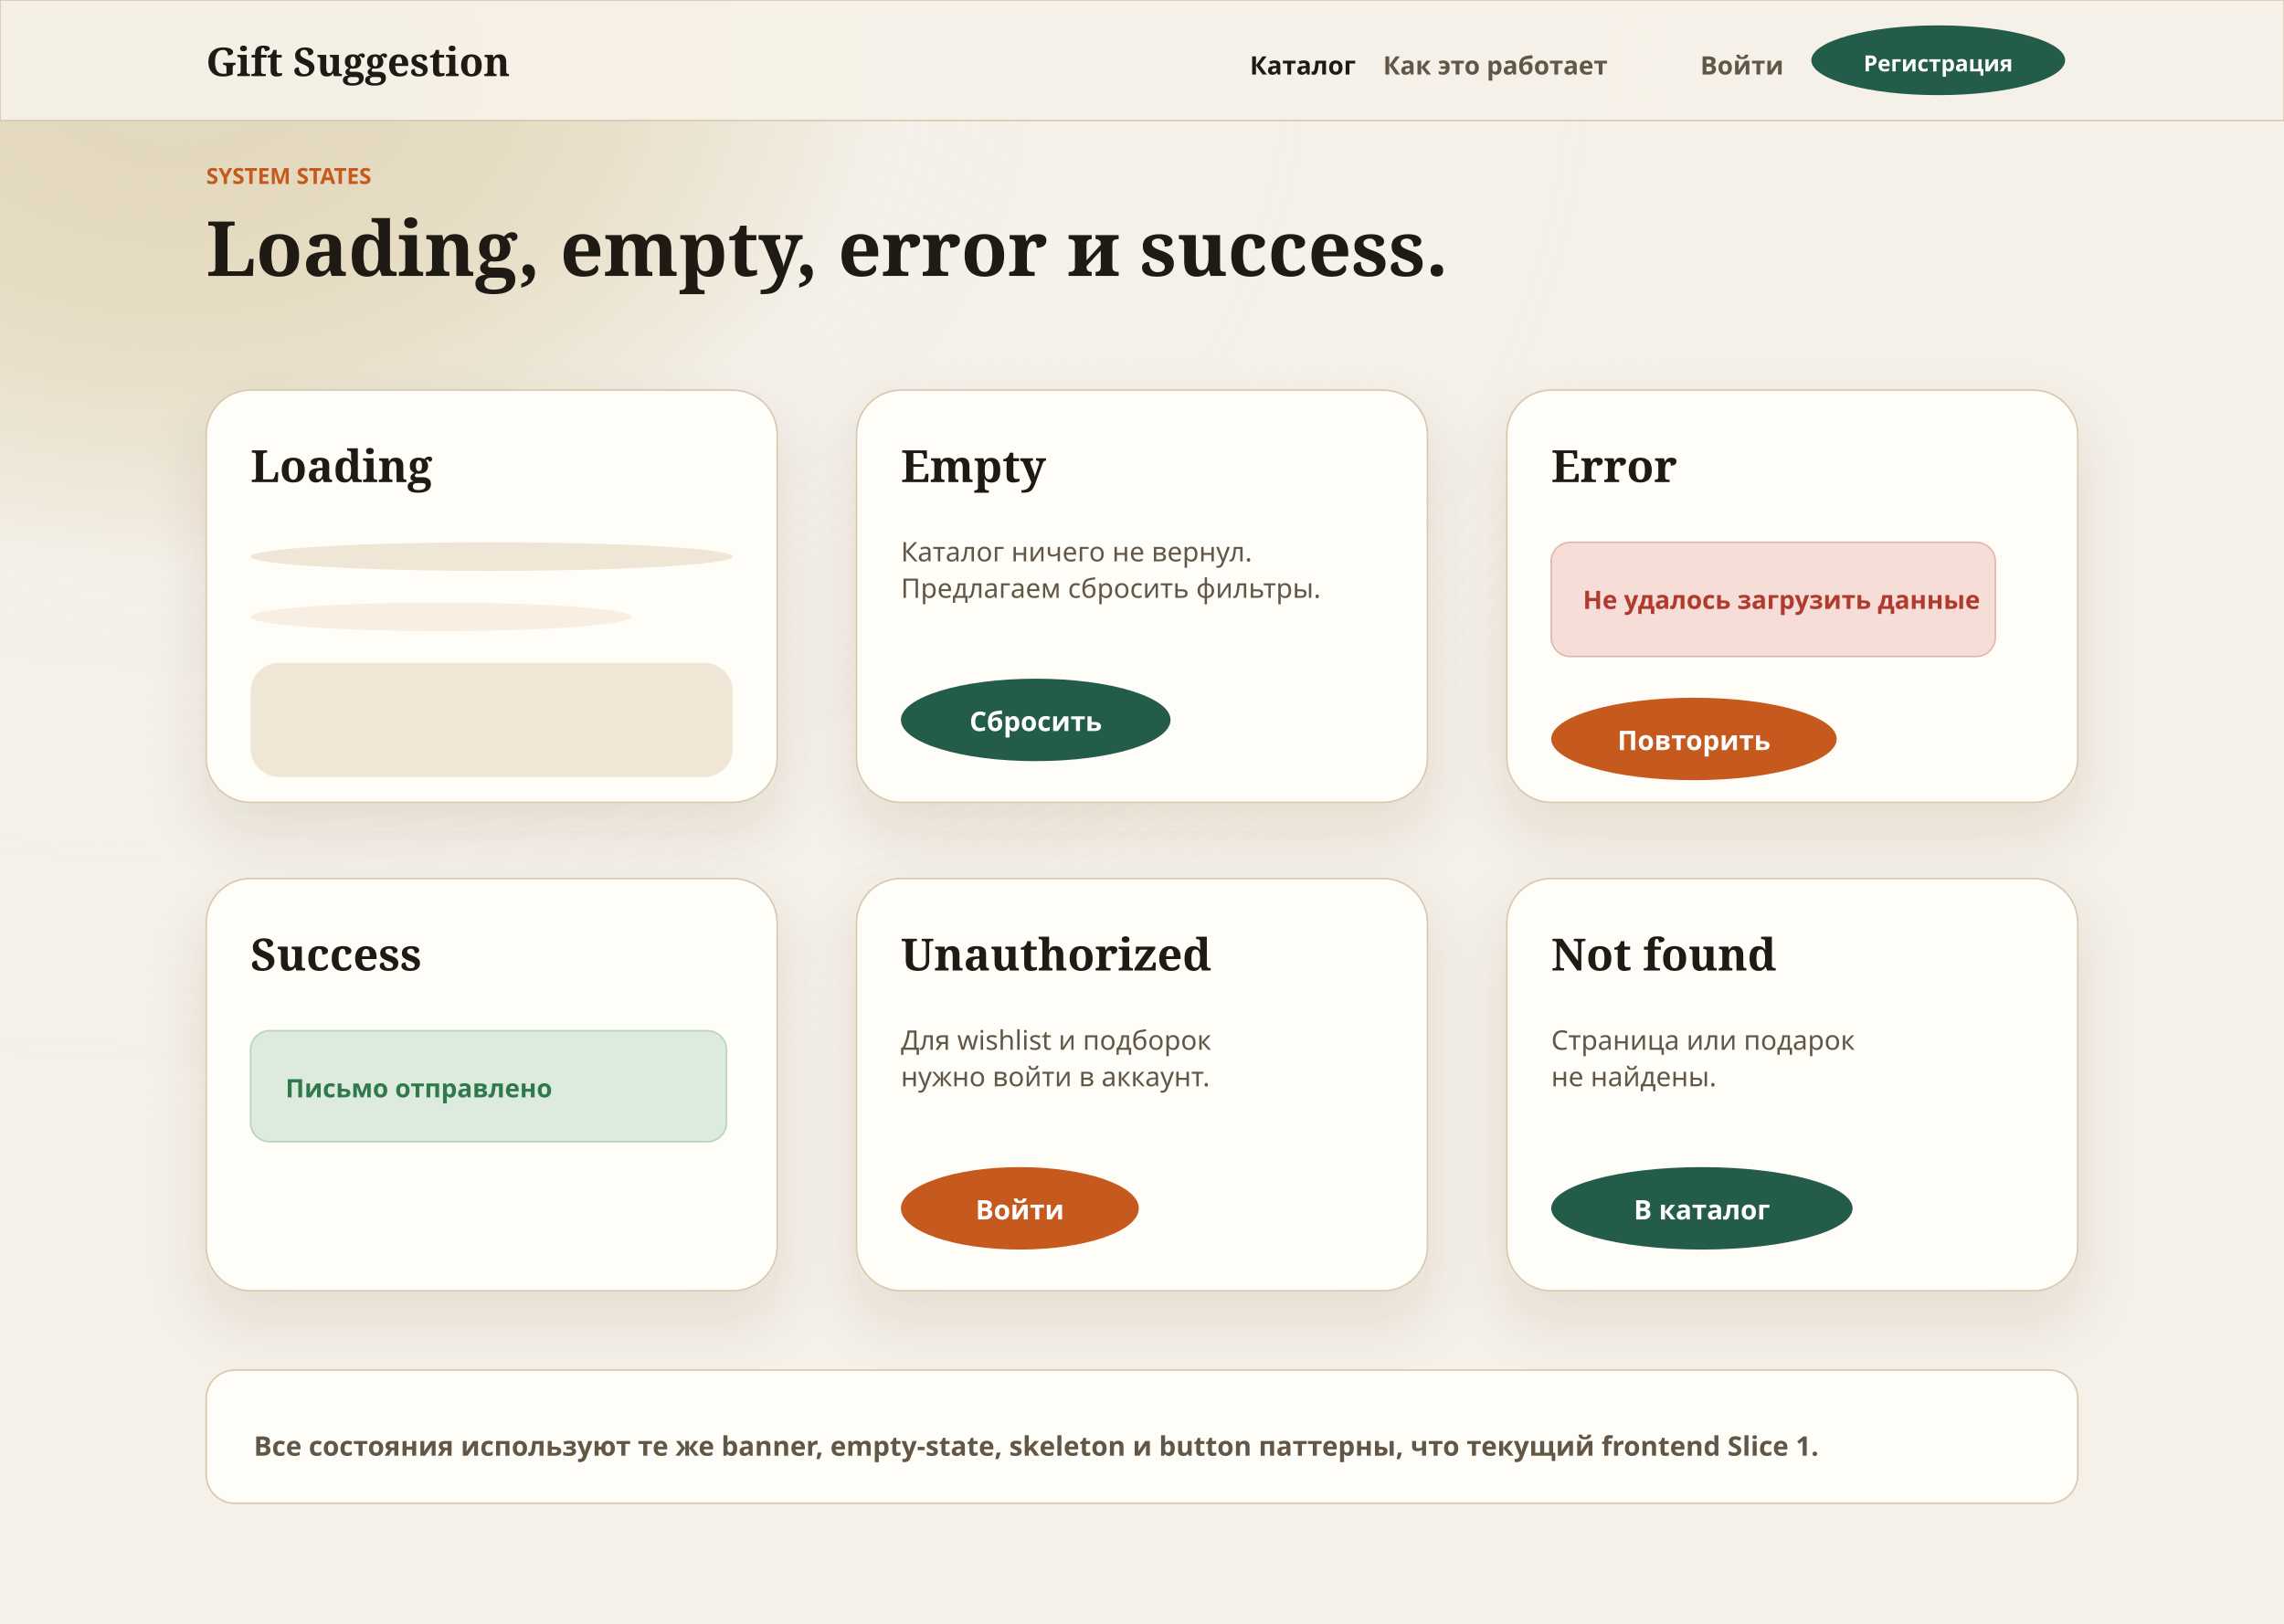
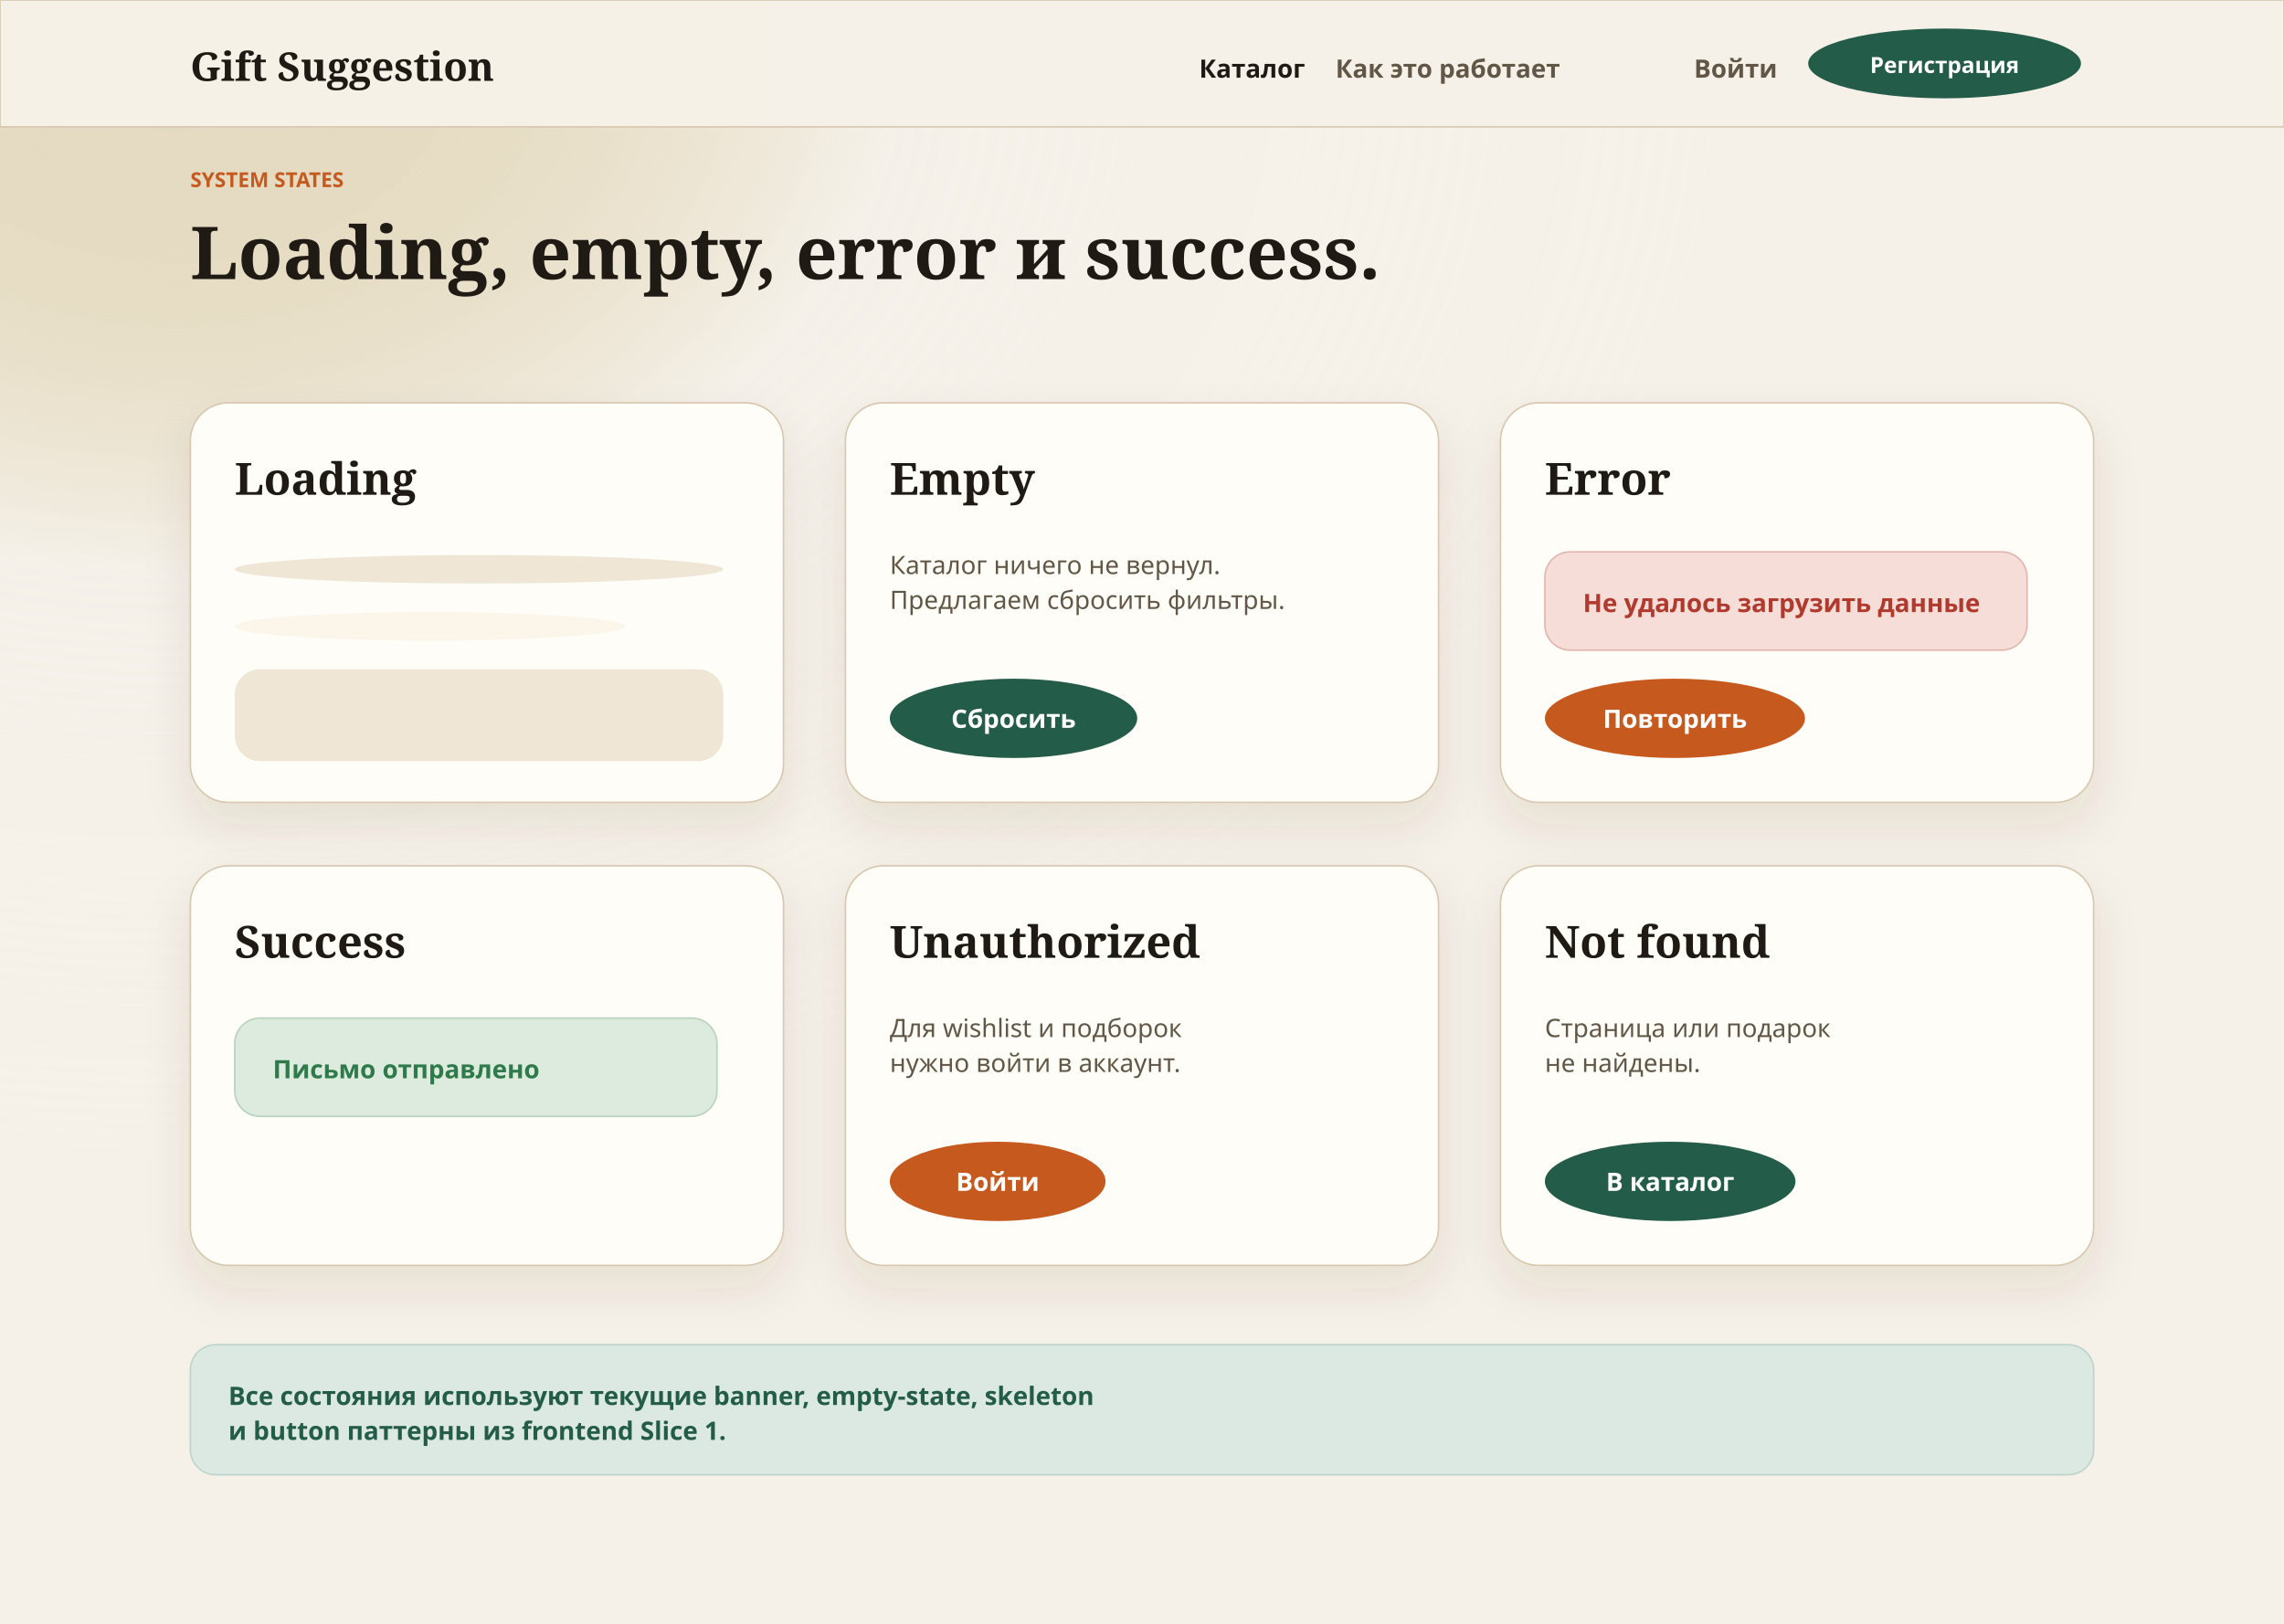
<svg xmlns="http://www.w3.org/2000/svg" width="1440" height="1024" viewBox="0 0 1440 1024" role="img" aria-label="14 System states final mockup">
  <defs>
    <radialGradient id="warmGlow" cx="0.08" cy="0.04" r="0.68">
-       <stop offset="0" stop-color="#cbae63" stop-opacity="0.34" />
-       <stop offset="0.46" stop-color="#f6f1e8" stop-opacity="0.8" />
+       <stop offset="0" stop-color="#cbae63" stop-opacity="0.30" />
+       <stop offset="0.46" stop-color="#f6f1e8" stop-opacity="0.82" />
      <stop offset="1" stop-color="#f6f1e8" />
    </radialGradient>
-     <filter id="shadow" x="-20%" y="-20%" width="140%" height="160%">
-       <feDropShadow dx="0" dy="18" stdDeviation="18" flood-color="#4d3319" flood-opacity="0.11" />
+     <filter id="shadow" x="-12%" y="-12%" width="124%" height="136%">
+       <feDropShadow dx="0" dy="14" stdDeviation="14" flood-color="#4d3319" flood-opacity="0.10" />
    </filter>
  </defs>
  <rect x="0" y="0" width="1440" height="1024" rx="0" fill="url(#warmGlow)" />
  <g>
-     <rect x="0" y="0" width="1440" height="76" rx="0" fill="#f6f1e8" stroke="#d8c8b0" stroke-width="1" opacity="0.94" />
-     <text x="130" y="48" fill="#1f1a14" font-family="Fraunces, Georgia, serif" font-size="25" font-weight="800">
-       <tspan x="130" dy="0">Gift Suggestion</tspan>
+     <rect x="0" y="0" width="1440" height="80" rx="0" fill="#f6f1e8" stroke="#d8c8b0" stroke-width="1" opacity="0.96" />
+     <text x="120" y="51" fill="#1f1a14" font-family="Fraunces, Georgia, serif" font-size="25" font-weight="800">
+       <tspan x="120" dy="0">Gift Suggestion</tspan>
    </text>
-     <text x="788" y="47" fill="#1f1a14" font-family="Manrope, Segoe UI, sans-serif" font-size="16" font-weight="900">
-       <tspan x="788" dy="0">Каталог</tspan>
+     <text x="756" y="49" fill="#1f1a14" font-family="Manrope, Segoe UI, sans-serif" font-size="16" font-weight="900">
+       <tspan x="756" dy="0">Каталог</tspan>
    </text>
-     <text x="872" y="47" fill="#625746" font-family="Manrope, Segoe UI, sans-serif" font-size="16" font-weight="700">
-       <tspan x="872" dy="0">Как это работает</tspan>
+     <text x="842" y="49" fill="#625746" font-family="Manrope, Segoe UI, sans-serif" font-size="16" font-weight="700">
+       <tspan x="842" dy="0">Как это работает</tspan>
    </text>
-     <text x="1072" y="47" fill="#625746" font-family="Manrope, Segoe UI, sans-serif" font-size="16" font-weight="700">
-       <tspan x="1072" dy="0">Войти</tspan>
+     <text x="1068" y="49" fill="#625746" font-family="Manrope, Segoe UI, sans-serif" font-size="16" font-weight="700">
+       <tspan x="1068" dy="0">Войти</tspan>
    </text>
    <g opacity="1">
-       <rect x="1142" y="16" width="160" height="44" rx="999" fill="#245c4a" stroke="transparent" stroke-width="1" />
-       <text x="1222" y="45" fill="#ffffff" font-family="Manrope, Segoe UI, sans-serif" font-size="14" font-weight="800" text-anchor="middle">Регистрация</text>
+       <rect x="1140" y="18" width="172" height="44" rx="999" fill="#245c4a" stroke="transparent" stroke-width="1" />
+       <text x="1226" y="46" fill="#ffffff" font-family="Manrope, Segoe UI, sans-serif" font-size="14" font-weight="800" text-anchor="middle">Регистрация</text>
    </g>
  </g>
-   <g transform="translate(130 116)">
-     <text x="0" y="0" fill="#c65a1e" font-family="Manrope, Segoe UI, sans-serif" font-size="14" font-weight="800">
+   <g transform="translate(120 118)">
+     <text x="0" y="0" fill="#c65a1e" font-family="Manrope, Segoe UI, sans-serif" font-size="13" font-weight="800">
      <tspan x="0" dy="0">SYSTEM STATES</tspan>
    </text>
-     <text x="0" y="58" fill="#1f1a14" font-family="Fraunces, Georgia, serif" font-size="48" font-weight="700">
+     <text x="0" y="58" fill="#1f1a14" font-family="Fraunces, Georgia, serif" font-size="46" font-weight="700">
      <tspan x="0" dy="0">Loading, empty, error и success.</tspan>
    </text>
-     <g>
-       <rect x="0" y="130" width="360" height="260" rx="28" fill="#fffdf8" stroke="#d8c8b0" stroke-width="1" filter="url(#shadow)" />
-       <text x="28" y="188" fill="#1f1a14" font-family="Fraunces, Georgia, serif" font-size="28" font-weight="700">
+     <g transform="translate(0 136)">
+       <rect x="0" y="0" width="374" height="252" rx="24" fill="#fffdf8" stroke="#d8c8b0" stroke-width="1" filter="url(#shadow)" />
+       <text x="28" y="58" fill="#1f1a14" font-family="Fraunces, Georgia, serif" font-size="28" font-weight="700">
        <tspan x="28" dy="0">Loading</tspan>
      </text>
-       <rect x="28" y="226" width="304" height="18" rx="999" fill="#efe6d6" />
-       <rect x="28" y="264" width="240" height="18" rx="999" fill="#f8efe2" />
-       <rect x="28" y="302" width="304" height="72" rx="18" fill="#efe6d6" />
+       <rect x="28" y="96" width="308" height="18" rx="999" fill="#efe6d6" />
+       <rect x="28" y="132" width="246" height="18" rx="999" fill="#fbf5ea" />
+       <rect x="28" y="168" width="308" height="58" rx="16" fill="#efe6d6" />
    </g>
-     <g>
-       <rect x="410" y="130" width="360" height="260" rx="28" fill="#fffdf8" stroke="#d8c8b0" stroke-width="1" filter="url(#shadow)" />
-       <text x="438" y="188" fill="#1f1a14" font-family="Fraunces, Georgia, serif" font-size="28" font-weight="700">
-         <tspan x="438" dy="0">Empty</tspan>
+     <g transform="translate(413 136)">
+       <rect x="0" y="0" width="374" height="252" rx="24" fill="#fffdf8" stroke="#d8c8b0" stroke-width="1" filter="url(#shadow)" />
+       <text x="28" y="58" fill="#1f1a14" font-family="Fraunces, Georgia, serif" font-size="28" font-weight="700">
+         <tspan x="28" dy="0">Empty</tspan>
      </text>
-       <text x="438" y="238" fill="#625746" font-family="Manrope, Segoe UI, sans-serif" font-size="17" font-weight="500">
-         <tspan x="438" dy="0">Каталог ничего не вернул.</tspan>
-         <tspan x="438" dy="23">Предлагаем сбросить фильтры.</tspan>
+       <text x="28" y="108" fill="#625746" font-family="Manrope, Segoe UI, sans-serif" font-size="16" font-weight="500">
+         <tspan x="28" dy="0">Каталог ничего не вернул.</tspan>
+         <tspan x="28" dy="22">Предлагаем сбросить фильтры.</tspan>
      </text>
      <g opacity="1">
-         <rect x="438" y="312" width="170" height="52" rx="999" fill="#245c4a" stroke="transparent" stroke-width="1" />
-         <text x="523" y="345" fill="#ffffff" font-family="Manrope, Segoe UI, sans-serif" font-size="17" font-weight="800" text-anchor="middle">Сбросить</text>
+         <rect x="28" y="174" width="156" height="50" rx="999" fill="#245c4a" stroke="transparent" stroke-width="1" />
+         <text x="106" y="205" fill="#ffffff" font-family="Manrope, Segoe UI, sans-serif" font-size="16" font-weight="800" text-anchor="middle">Сбросить</text>
      </g>
    </g>
-     <g>
-       <rect x="820" y="130" width="360" height="260" rx="28" fill="#fffdf8" stroke="#d8c8b0" stroke-width="1" filter="url(#shadow)" />
-       <text x="848" y="188" fill="#1f1a14" font-family="Fraunces, Georgia, serif" font-size="28" font-weight="700">
-         <tspan x="848" dy="0">Error</tspan>
+     <g transform="translate(826 136)">
+       <rect x="0" y="0" width="374" height="252" rx="24" fill="#fffdf8" stroke="#d8c8b0" stroke-width="1" filter="url(#shadow)" />
+       <text x="28" y="58" fill="#1f1a14" font-family="Fraunces, Georgia, serif" font-size="28" font-weight="700">
+         <tspan x="28" dy="0">Error</tspan>
      </text>
-       <g>
-         <rect x="848" y="226" width="280" height="72" rx="12" fill="#f6ddd8" stroke="#e1b7af" stroke-width="1" />
-         <text x="868" y="268" fill="#b13a2f" font-family="Manrope, Segoe UI, sans-serif" font-size="16" font-weight="900">
-           <tspan x="868" dy="0">Не удалось загрузить данные</tspan>
+       <g transform="translate(28 94)">
+         <rect x="0" y="0" width="304" height="62" rx="16" fill="#f6ddd8" stroke="#e1b7af" stroke-width="1" />
+         <text x="24" y="38" fill="#b13a2f" font-family="Manrope, Segoe UI, sans-serif" font-size="16" font-weight="800">
+           <tspan x="24" dy="0">Не удалось загрузить данные</tspan>
        </text>
      </g>
      <g opacity="1">
-         <rect x="848" y="324" width="180" height="52" rx="999" fill="#c65a1e" stroke="transparent" stroke-width="1" />
-         <text x="938" y="357" fill="#ffffff" font-family="Manrope, Segoe UI, sans-serif" font-size="17" font-weight="800" text-anchor="middle">Повторить</text>
+         <rect x="28" y="174" width="164" height="50" rx="999" fill="#c65a1e" stroke="transparent" stroke-width="1" />
+         <text x="110" y="205" fill="#ffffff" font-family="Manrope, Segoe UI, sans-serif" font-size="16" font-weight="800" text-anchor="middle">Повторить</text>
      </g>
    </g>
-     <g>
-       <rect x="0" y="438" width="360" height="260" rx="28" fill="#fffdf8" stroke="#d8c8b0" stroke-width="1" filter="url(#shadow)" />
-       <text x="28" y="496" fill="#1f1a14" font-family="Fraunces, Georgia, serif" font-size="28" font-weight="700">
+     <g transform="translate(0 428)">
+       <rect x="0" y="0" width="374" height="252" rx="24" fill="#fffdf8" stroke="#d8c8b0" stroke-width="1" filter="url(#shadow)" />
+       <text x="28" y="58" fill="#1f1a14" font-family="Fraunces, Georgia, serif" font-size="28" font-weight="700">
        <tspan x="28" dy="0">Success</tspan>
      </text>
-       <g>
-         <rect x="28" y="534" width="300" height="70" rx="12" fill="#dcebdd" stroke="#b9d3be" stroke-width="1" />
-         <text x="50" y="576" fill="#2f7a4a" font-family="Manrope, Segoe UI, sans-serif" font-size="16" font-weight="900">
-           <tspan x="50" dy="0">Письмо отправлено</tspan>
+       <g transform="translate(28 96)">
+         <rect x="0" y="0" width="304" height="62" rx="16" fill="#dcebdd" stroke="#b9d3be" stroke-width="1" />
+         <text x="24" y="38" fill="#2f7a4a" font-family="Manrope, Segoe UI, sans-serif" font-size="16" font-weight="800">
+           <tspan x="24" dy="0">Письмо отправлено</tspan>
        </text>
      </g>
    </g>
-     <g>
-       <rect x="410" y="438" width="360" height="260" rx="28" fill="#fffdf8" stroke="#d8c8b0" stroke-width="1" filter="url(#shadow)" />
-       <text x="438" y="496" fill="#1f1a14" font-family="Fraunces, Georgia, serif" font-size="28" font-weight="700">
-         <tspan x="438" dy="0">Unauthorized</tspan>
+     <g transform="translate(413 428)">
+       <rect x="0" y="0" width="374" height="252" rx="24" fill="#fffdf8" stroke="#d8c8b0" stroke-width="1" filter="url(#shadow)" />
+       <text x="28" y="58" fill="#1f1a14" font-family="Fraunces, Georgia, serif" font-size="28" font-weight="700">
+         <tspan x="28" dy="0">Unauthorized</tspan>
      </text>
-       <text x="438" y="546" fill="#625746" font-family="Manrope, Segoe UI, sans-serif" font-size="17" font-weight="500">
-         <tspan x="438" dy="0">Для wishlist и подборок</tspan>
-         <tspan x="438" dy="23">нужно войти в аккаунт.</tspan>
+       <text x="28" y="108" fill="#625746" font-family="Manrope, Segoe UI, sans-serif" font-size="16" font-weight="500">
+         <tspan x="28" dy="0">Для wishlist и подборок</tspan>
+         <tspan x="28" dy="22">нужно войти в аккаунт.</tspan>
      </text>
      <g opacity="1">
-         <rect x="438" y="620" width="150" height="52" rx="999" fill="#c65a1e" stroke="transparent" stroke-width="1" />
-         <text x="513" y="653" fill="#ffffff" font-family="Manrope, Segoe UI, sans-serif" font-size="17" font-weight="800" text-anchor="middle">Войти</text>
+         <rect x="28" y="174" width="136" height="50" rx="999" fill="#c65a1e" stroke="transparent" stroke-width="1" />
+         <text x="96" y="205" fill="#ffffff" font-family="Manrope, Segoe UI, sans-serif" font-size="16" font-weight="800" text-anchor="middle">Войти</text>
      </g>
    </g>
-     <g>
-       <rect x="820" y="438" width="360" height="260" rx="28" fill="#fffdf8" stroke="#d8c8b0" stroke-width="1" filter="url(#shadow)" />
-       <text x="848" y="496" fill="#1f1a14" font-family="Fraunces, Georgia, serif" font-size="28" font-weight="700">
-         <tspan x="848" dy="0">Not found</tspan>
+     <g transform="translate(826 428)">
+       <rect x="0" y="0" width="374" height="252" rx="24" fill="#fffdf8" stroke="#d8c8b0" stroke-width="1" filter="url(#shadow)" />
+       <text x="28" y="58" fill="#1f1a14" font-family="Fraunces, Georgia, serif" font-size="28" font-weight="700">
+         <tspan x="28" dy="0">Not found</tspan>
      </text>
-       <text x="848" y="546" fill="#625746" font-family="Manrope, Segoe UI, sans-serif" font-size="17" font-weight="500">
-         <tspan x="848" dy="0">Страница или подарок</tspan>
-         <tspan x="848" dy="23">не найдены.</tspan>
+       <text x="28" y="108" fill="#625746" font-family="Manrope, Segoe UI, sans-serif" font-size="16" font-weight="500">
+         <tspan x="28" dy="0">Страница или подарок</tspan>
+         <tspan x="28" dy="22">не найдены.</tspan>
      </text>
      <g opacity="1">
-         <rect x="848" y="620" width="190" height="52" rx="999" fill="#245c4a" stroke="transparent" stroke-width="1" />
-         <text x="943" y="653" fill="#ffffff" font-family="Manrope, Segoe UI, sans-serif" font-size="17" font-weight="800" text-anchor="middle">В каталог</text>
+         <rect x="28" y="174" width="158" height="50" rx="999" fill="#245c4a" stroke="transparent" stroke-width="1" />
+         <text x="107" y="205" fill="#ffffff" font-family="Manrope, Segoe UI, sans-serif" font-size="16" font-weight="800" text-anchor="middle">В каталог</text>
      </g>
    </g>
-     <g>
-       <rect x="0" y="748" width="1180" height="84" rx="18" fill="#fffdf8" stroke="#d8c8b0" stroke-width="1" />
-       <text x="30" y="802" fill="#625746" font-family="Manrope, Segoe UI, sans-serif" font-size="17" font-weight="800">
-         <tspan x="30" dy="0">Все состояния используют те же banner, empty-state, skeleton и button паттерны, что текущий frontend Slice 1.</tspan>
+     <g transform="translate(0 730)">
+       <rect x="0" y="0" width="1200" height="82" rx="16" fill="#dbe9e2" stroke="#bdd5ca" stroke-width="1" />
+       <text x="24" y="38" fill="#245c4a" font-family="Manrope, Segoe UI, sans-serif" font-size="16" font-weight="800">
+         <tspan x="24" dy="0">Все состояния используют текущие banner, empty-state, skeleton</tspan>
+         <tspan x="24" dy="22">и button паттерны из frontend Slice 1.</tspan>
      </text>
    </g>
  </g>
</svg>
